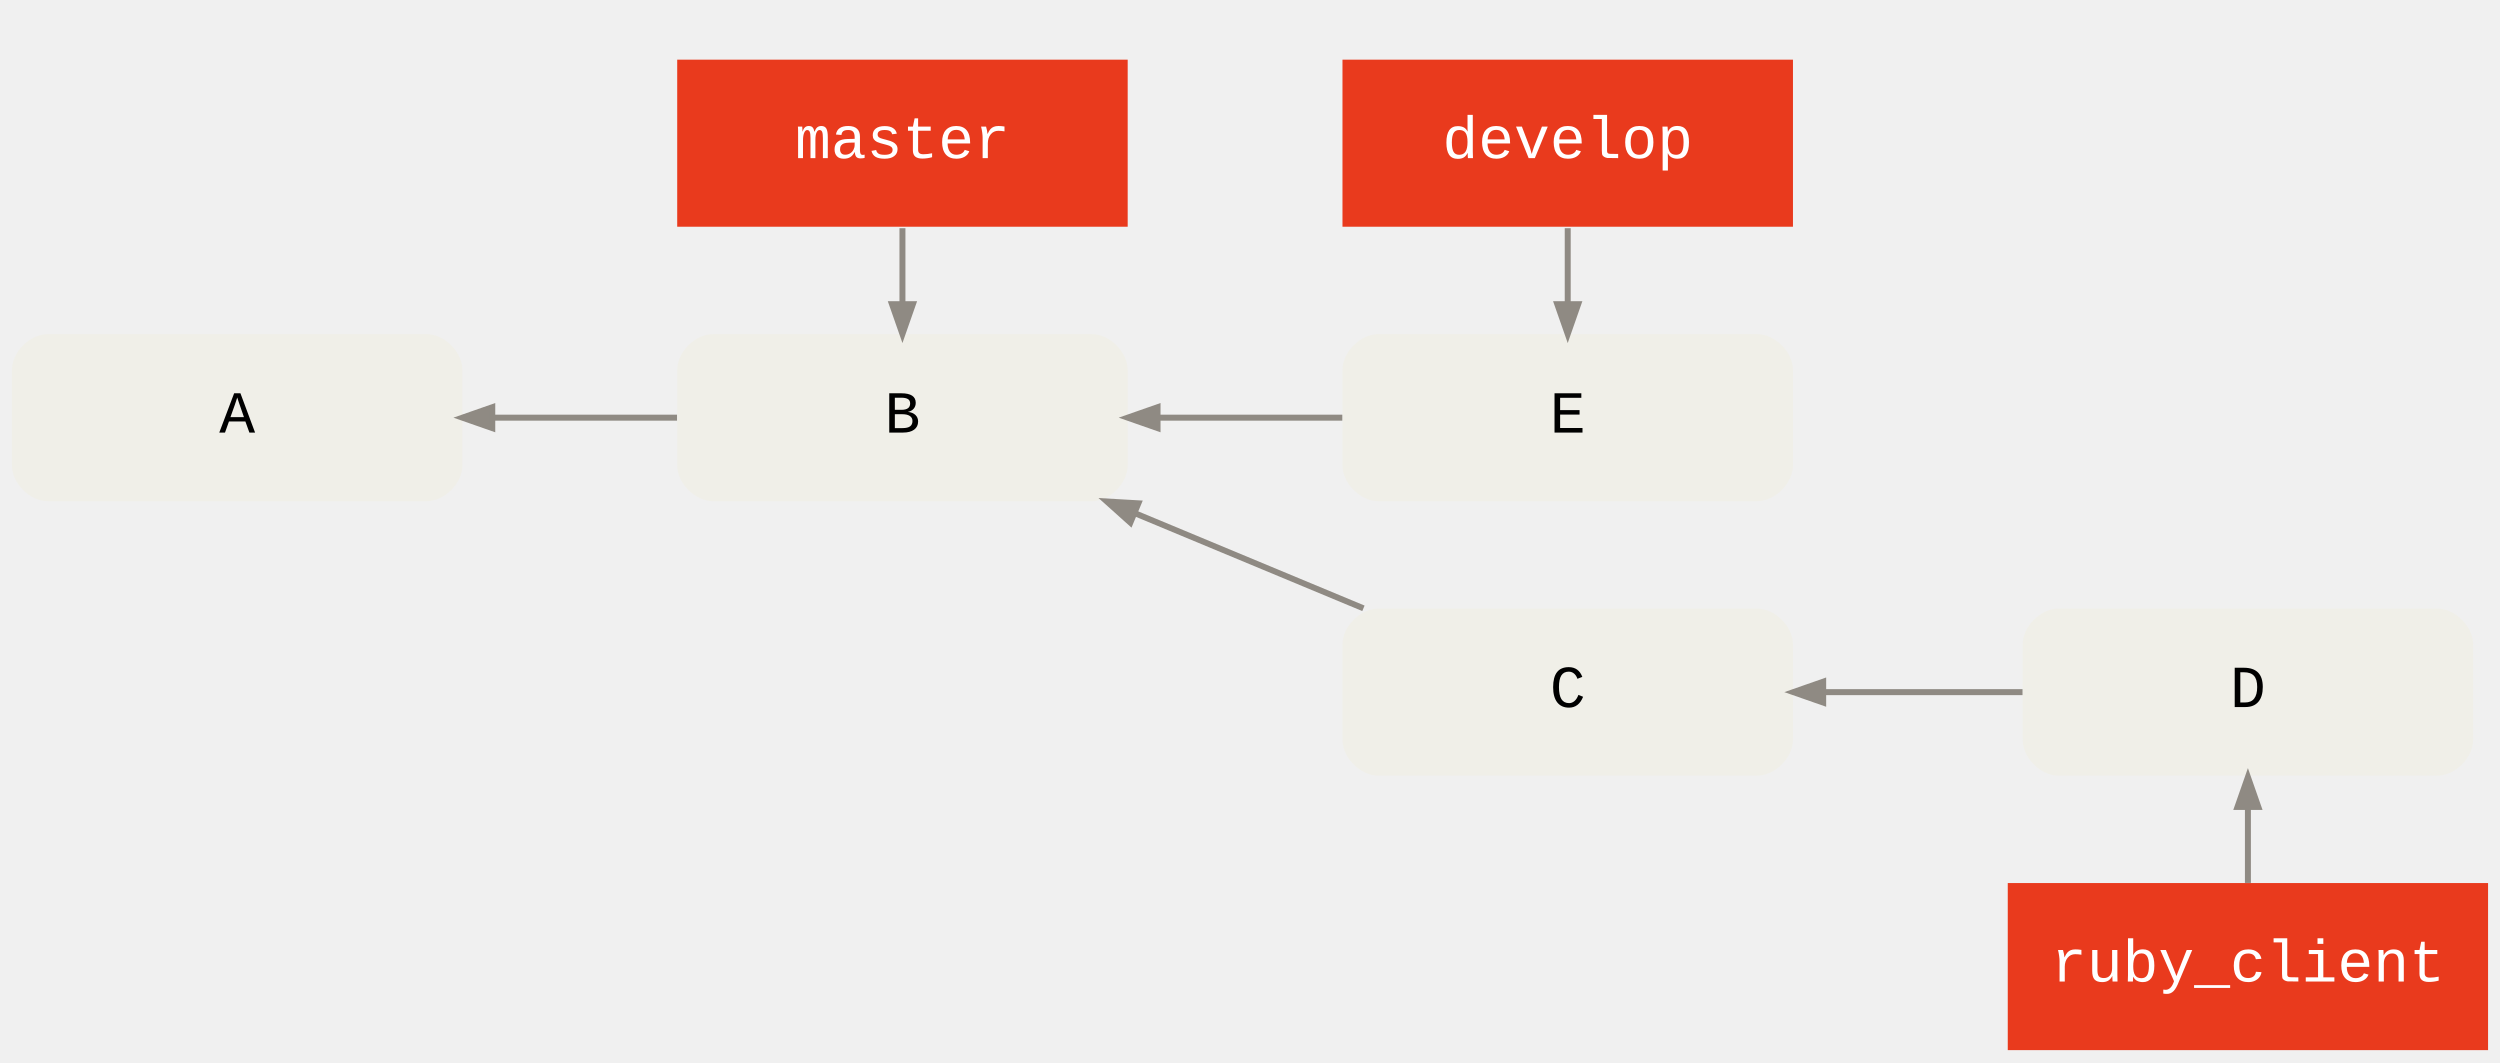
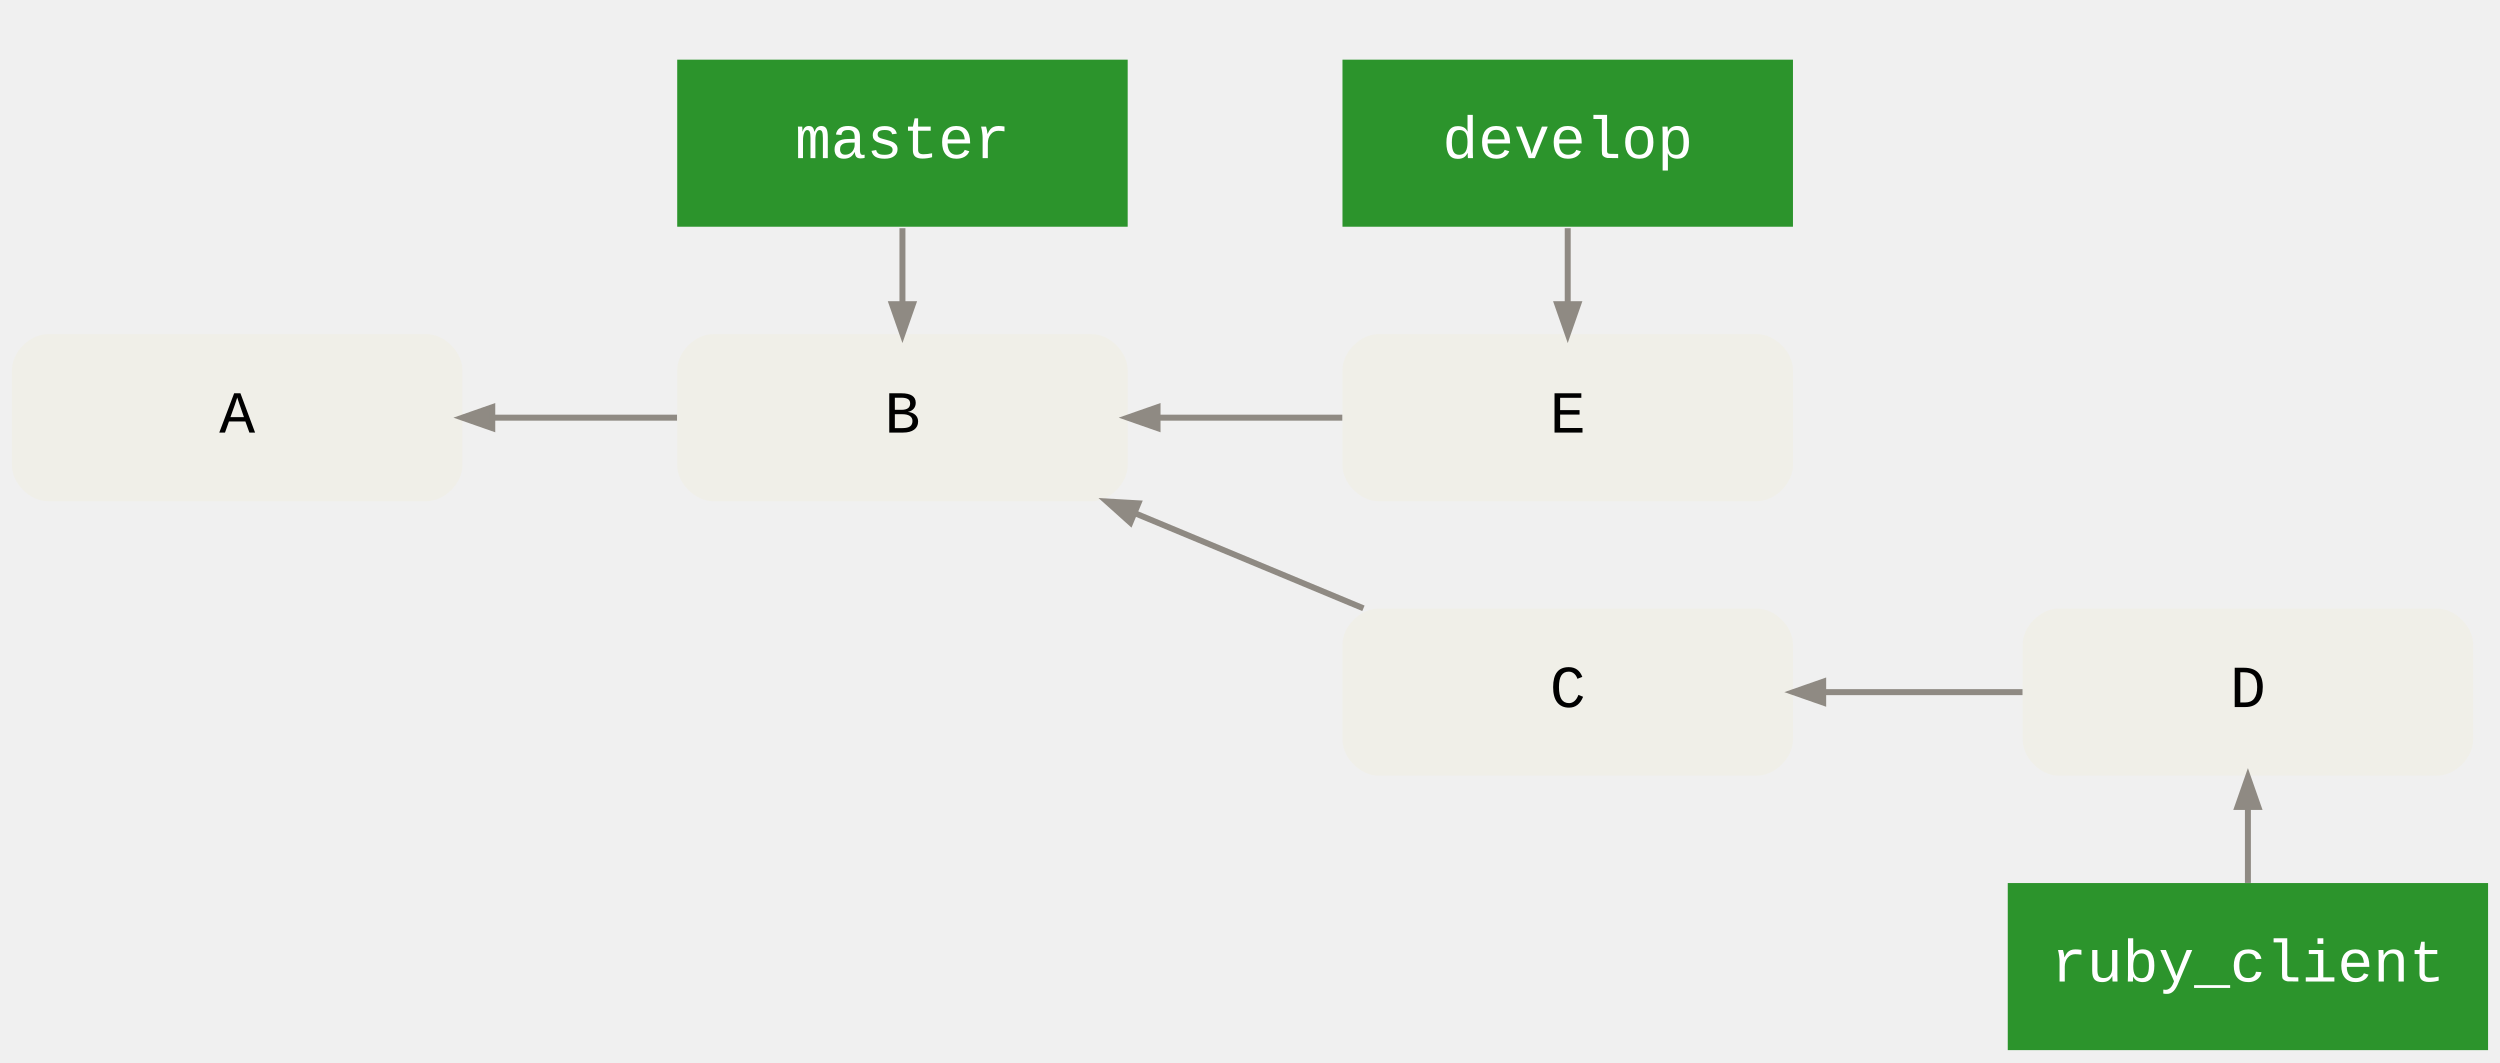
<svg xmlns="http://www.w3.org/2000/svg" width="838pt" height="356pt" viewBox="0.00 0.00 838.00 356.00">
  <g id="graph0" class="graph" transform="scale(1 1) rotate(0) translate(4 352)">
    <g id="clust1" class="cluster">
      <polygon fill="transparent" stroke="transparent" points="215,-176 215,-340 382,-340 382,-176 215,-176" />
    </g>
    <g id="clust3" class="cluster">
      <polygon fill="transparent" stroke="transparent" points="438,-176 438,-340 605,-340 605,-176 438,-176" />
    </g>
    <g id="node1" class="node">
      <path fill="#f0efe8" stroke="black" stroke-width="0" d="M139,-240C139,-240 12,-240 12,-240 6,-240 0,-234 0,-228 0,-228 0,-196 0,-196 0,-190 6,-184 12,-184 12,-184 139,-184 139,-184 145,-184 151,-190 151,-196 151,-196 151,-228 151,-228 151,-234 145,-240 139,-240" />
      <text text-anchor="middle" x="75.5" y="-207" font-family="Menlo, Monaco, Consolas, Lucida Console, Courier New, monospace" font-size="20.00">A</text>
    </g>
    <g id="node2" class="node">
      <path fill="#f0efe8" stroke="black" stroke-width="0" d="M362,-240C362,-240 235,-240 235,-240 229,-240 223,-234 223,-228 223,-228 223,-196 223,-196 223,-190 229,-184 235,-184 235,-184 362,-184 362,-184 368,-184 374,-190 374,-196 374,-196 374,-228 374,-228 374,-234 368,-240 362,-240" />
      <text text-anchor="middle" x="298.5" y="-207" font-family="Menlo, Monaco, Consolas, Lucida Console, Courier New, monospace" font-size="20.00">B</text>
    </g>
    <g id="edge1" class="edge">
      <path fill="none" stroke="#8f8a83" stroke-width="2" d="M161.2,-212C181.53,-212 203.1,-212 222.94,-212" />
      <polygon fill="#8f8a83" stroke="#8f8a83" stroke-width="2" points="161.01,-208.5 151.01,-212 161.01,-215.5 161.01,-208.5" />
    </g>
    <g id="node3" class="node">
      <path fill="#f0efe8" stroke="black" stroke-width="0" d="M585,-240C585,-240 458,-240 458,-240 452,-240 446,-234 446,-228 446,-228 446,-196 446,-196 446,-190 452,-184 458,-184 458,-184 585,-184 585,-184 591,-184 597,-190 597,-196 597,-196 597,-228 597,-228 597,-234 591,-240 585,-240" />
      <text text-anchor="middle" x="521.5" y="-207" font-family="Menlo, Monaco, Consolas, Lucida Console, Courier New, monospace" font-size="20.00">E</text>
    </g>
    <g id="edge2" class="edge">
      <path fill="none" stroke="#8f8a83" stroke-width="2" d="M384.2,-212C404.53,-212 426.1,-212 445.94,-212" />
      <polygon fill="#8f8a83" stroke="#8f8a83" stroke-width="2" points="384.01,-208.5 374.01,-212 384.01,-215.5 384.01,-208.5" />
    </g>
    <g id="node4" class="node">
      <path fill="#f0efe8" stroke="black" stroke-width="0" d="M585,-148C585,-148 458,-148 458,-148 452,-148 446,-142 446,-136 446,-136 446,-104 446,-104 446,-98 452,-92 458,-92 458,-92 585,-92 585,-92 591,-92 597,-98 597,-104 597,-104 597,-136 597,-136 597,-142 591,-148 585,-148" />
      <text text-anchor="middle" x="521.5" y="-115" font-family="Menlo, Monaco, Consolas, Lucida Console, Courier New, monospace" font-size="20.00">C</text>
    </g>
    <g id="edge3" class="edge">
      <path fill="none" stroke="#8f8a83" stroke-width="2" d="M376.43,-179.97C401.37,-169.59 428.83,-158.16 453.02,-148.09" />
      <polygon fill="#8f8a83" stroke="#8f8a83" stroke-width="2" points="374.9,-176.82 367.01,-183.9 377.59,-183.29 374.9,-176.82" />
    </g>
    <g id="node6" class="node">
-       <polygon fill="#e93a1d" stroke="black" stroke-width="0" points="374,-332 223,-332 223,-276 374,-276 374,-332" />
+       <polygon fill="#2c942c" stroke="black" stroke-width="0" points="374,-332 223,-332 223,-276 374,-276 374,-332" />
      <text text-anchor="middle" x="298.5" y="-299" font-family="Menlo, Monaco, Consolas, Lucida Console, Courier New, monospace" font-size="20.00" fill="#ffffff">master</text>
    </g>
    <g id="edge5" class="edge">
      <path fill="none" stroke="#8f8a83" stroke-width="2" d="M298.5,-250.29C298.5,-258.7 298.5,-267.11 298.5,-275.51" />
      <polygon fill="#8f8a83" stroke="#8f8a83" stroke-width="2" points="302,-250.03 298.5,-240.03 295,-250.03 302,-250.03" />
    </g>
    <g id="node7" class="node">
-       <polygon fill="#e93a1d" stroke="black" stroke-width="0" points="597,-332 446,-332 446,-276 597,-276 597,-332" />
+       <polygon fill="#2c942c" stroke="black" stroke-width="0" points="597,-332 446,-332 446,-276 597,-276 597,-332" />
      <text text-anchor="middle" x="521.5" y="-299" font-family="Menlo, Monaco, Consolas, Lucida Console, Courier New, monospace" font-size="20.00" fill="#ffffff">develop</text>
    </g>
    <g id="edge6" class="edge">
      <path fill="none" stroke="#8f8a83" stroke-width="2" d="M521.5,-250.29C521.5,-258.7 521.5,-267.11 521.5,-275.51" />
      <polygon fill="#8f8a83" stroke="#8f8a83" stroke-width="2" points="525,-250.03 521.5,-240.03 518,-250.03 525,-250.03" />
    </g>
    <g id="node5" class="node">
      <path fill="#f0efe8" stroke="black" stroke-width="0" d="M813,-148C813,-148 686,-148 686,-148 680,-148 674,-142 674,-136 674,-136 674,-104 674,-104 674,-98 680,-92 686,-92 686,-92 813,-92 813,-92 819,-92 825,-98 825,-104 825,-104 825,-136 825,-136 825,-142 819,-148 813,-148" />
      <text text-anchor="middle" x="749.5" y="-115" font-family="Menlo, Monaco, Consolas, Lucida Console, Courier New, monospace" font-size="20.00">D</text>
    </g>
    <g id="edge4" class="edge">
      <path fill="none" stroke="#8f8a83" stroke-width="2" d="M607.39,-120C629.27,-120 652.65,-120 673.95,-120" />
      <polygon fill="#8f8a83" stroke="#8f8a83" stroke-width="2" points="607.13,-116.5 597.13,-120 607.13,-123.5 607.13,-116.5" />
    </g>
    <g id="node8" class="node">
-       <polygon fill="#e93a1d" stroke="black" stroke-width="0" points="830,-56 669,-56 669,0 830,0 830,-56" />
+       <polygon fill="#2c942c" stroke="black" stroke-width="0" points="830,-56 669,-56 669,0 830,0 830,-56" />
      <text text-anchor="middle" x="749.5" y="-23" font-family="Menlo, Monaco, Consolas, Lucida Console, Courier New, monospace" font-size="20.00" fill="#ffffff">ruby_client</text>
    </g>
    <g id="edge7" class="edge">
      <path fill="none" stroke="#8f8a83" stroke-width="2" d="M749.5,-81.26C749.5,-72.85 749.5,-64.44 749.5,-56.03" />
      <polygon fill="#8f8a83" stroke="#8f8a83" stroke-width="2" points="746,-81.51 749.5,-91.51 753,-81.51 746,-81.51" />
    </g>
  </g>
</svg>
